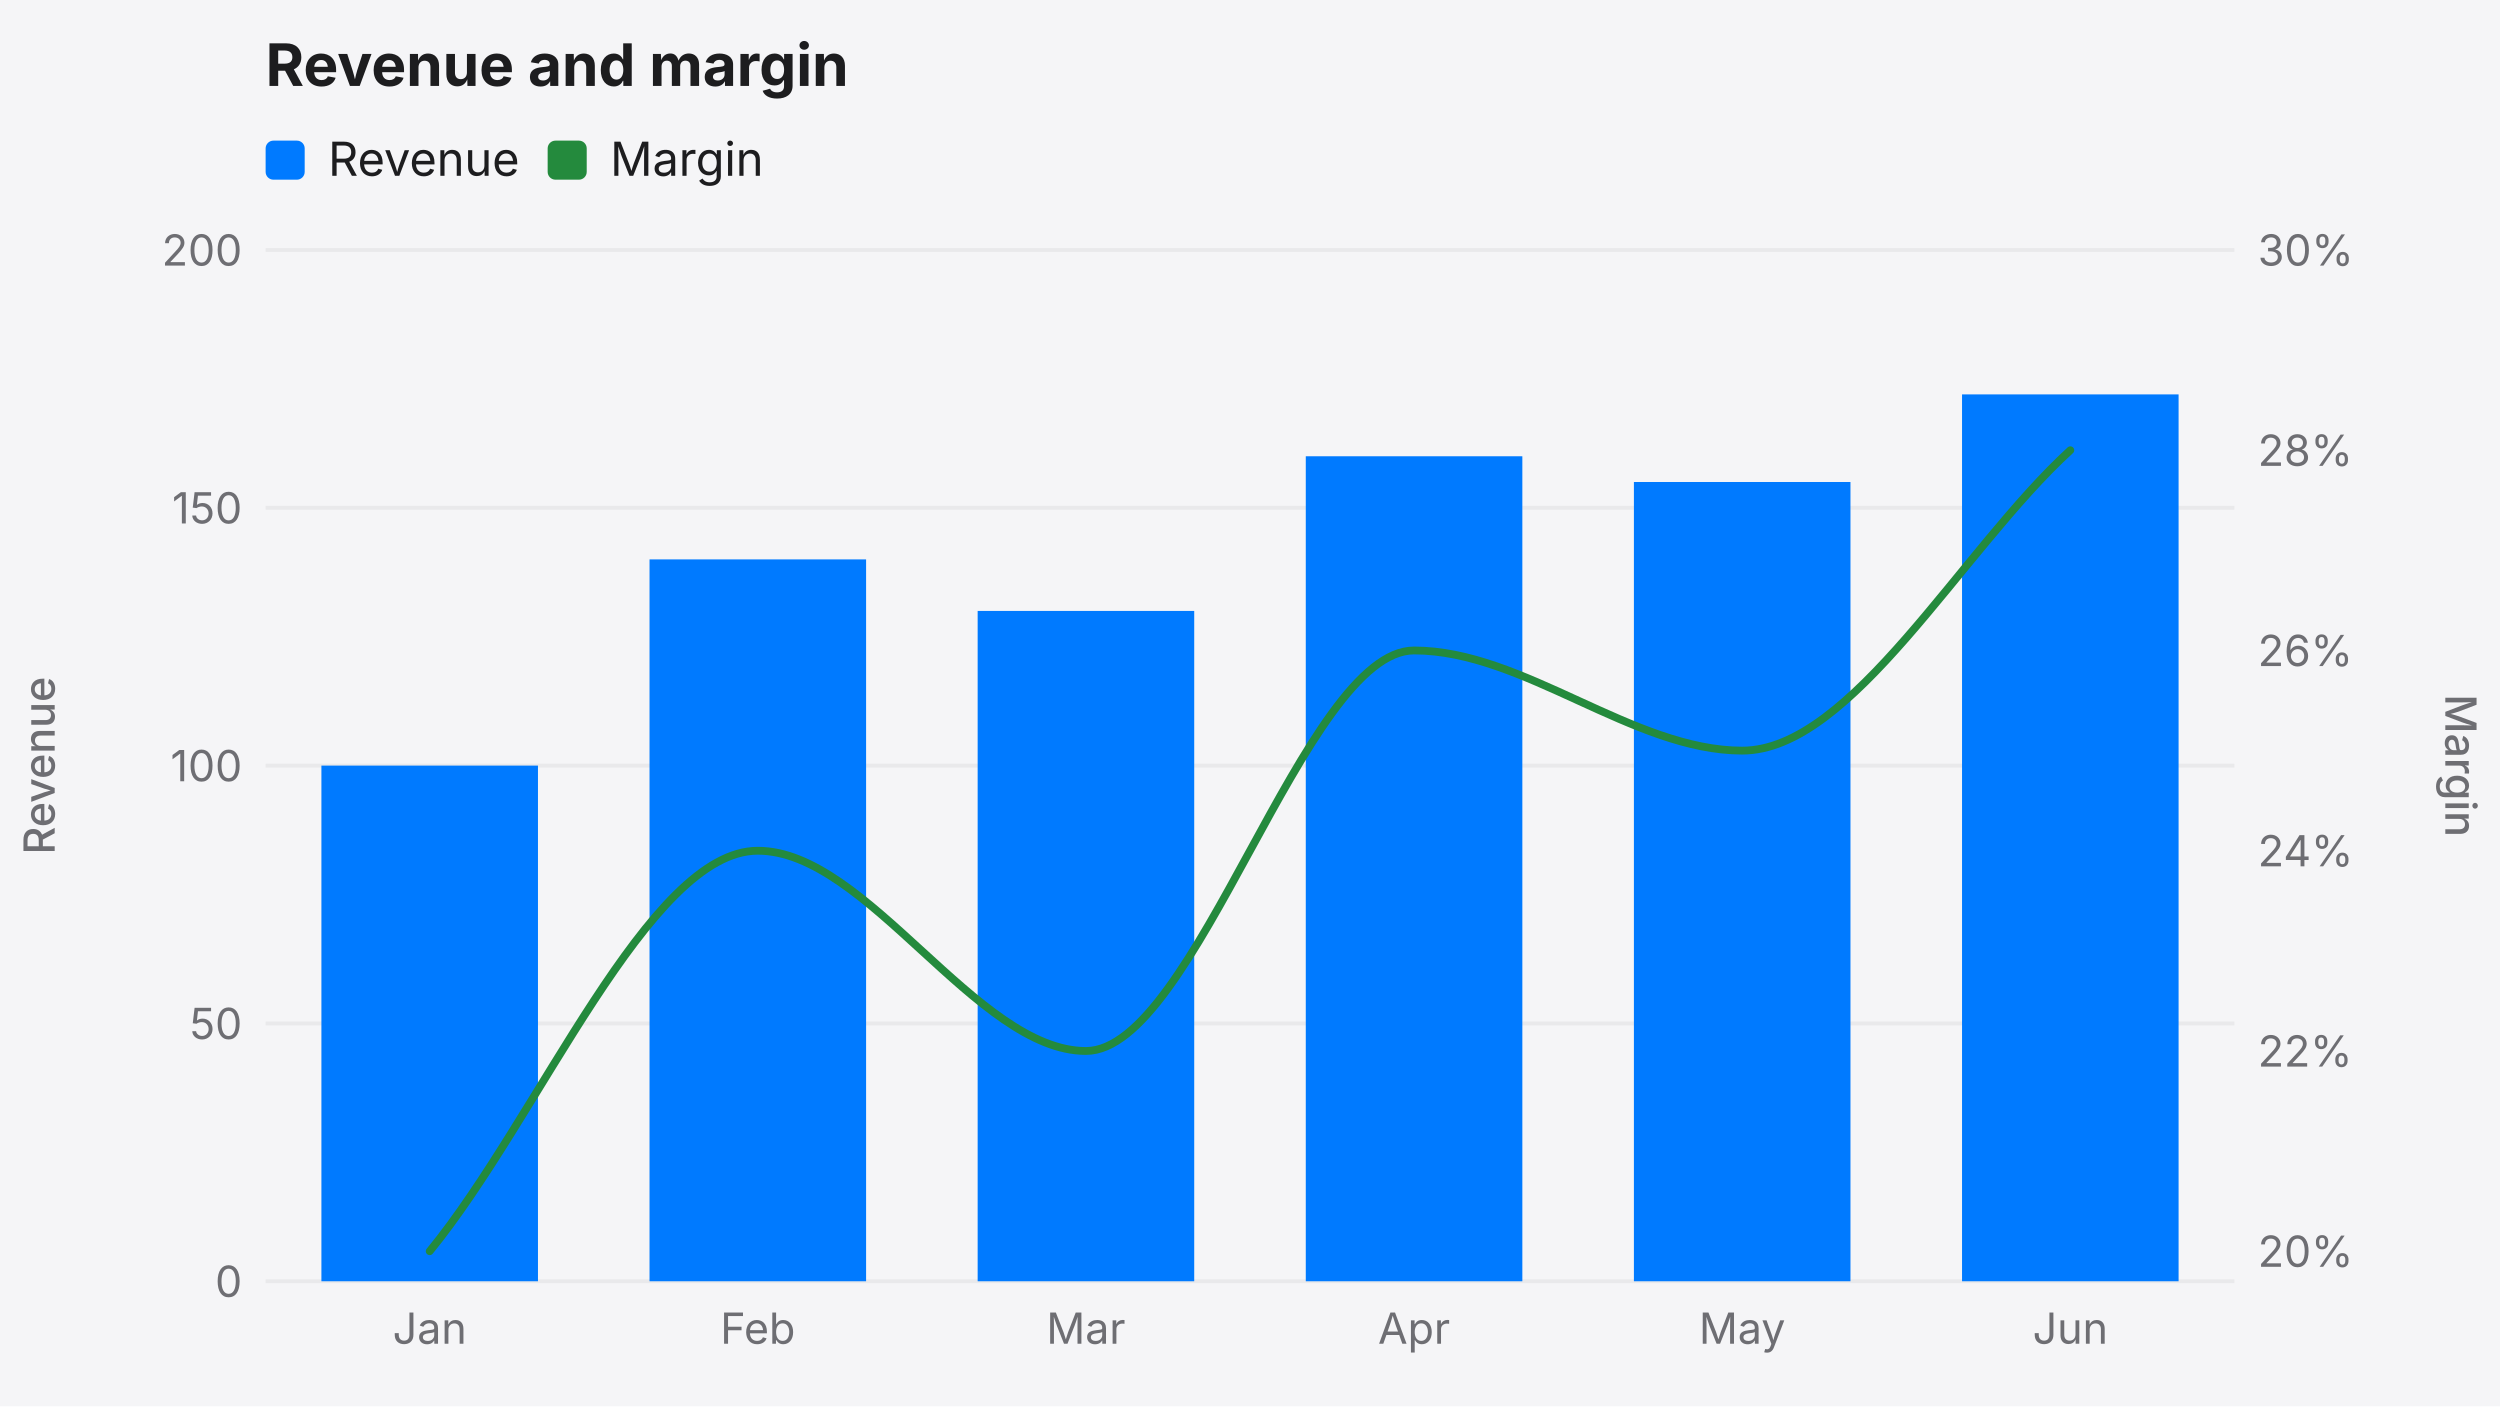
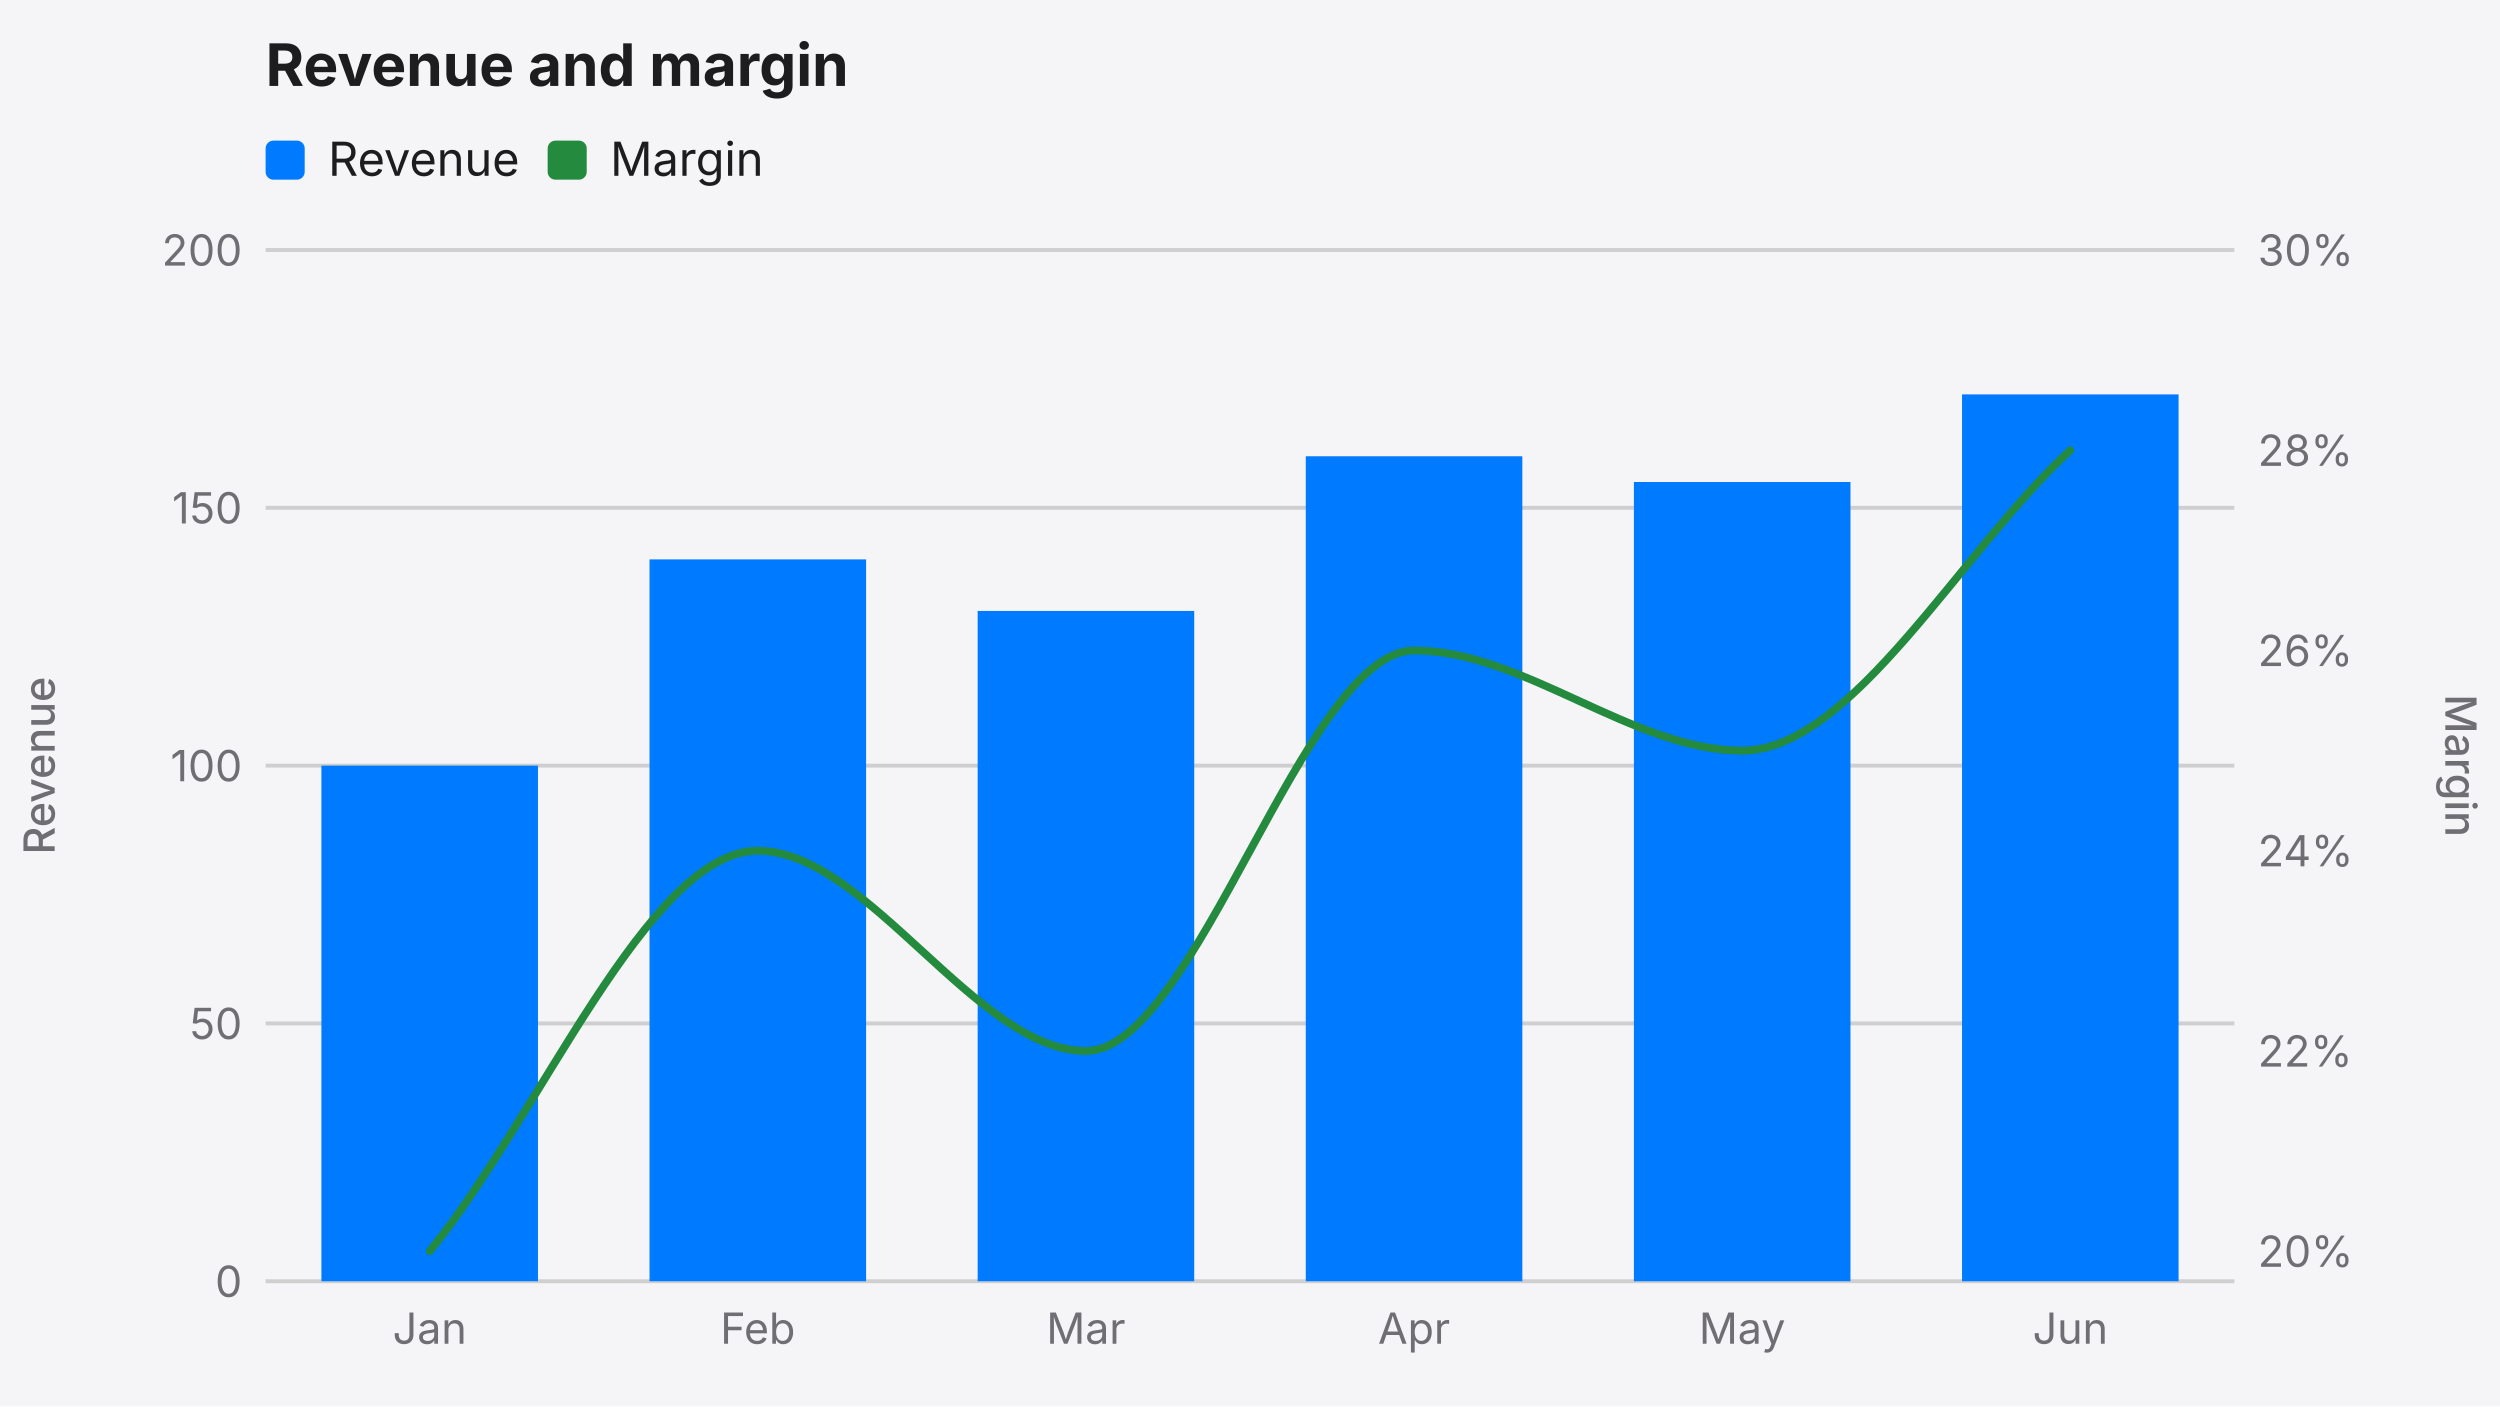
<svg xmlns="http://www.w3.org/2000/svg" width="640" height="360" viewBox="0 0 640 360" role="img" aria-label="Revenue and margin both finish the half higher than they started." class="ck-chart" data-ck-type="combo" data-ck-id="ck1h479uy" style="color-scheme:light;font-family:Inter, sans-serif;font-variant-numeric:tabular-nums;font-feature-settings:'tnum';--ck-font-family:Inter, sans-serif">
  <rect width="100%" height="100%" fill="#f5f5f7" data-ck-card="1" />
  <rect width="100%" height="100%" fill="transparent" />
  <text x="68" y="22" fill="#1d1d1f" font-size="15" font-weight="650">Revenue and margin</text>
  <rect x="68" y="36" width="10" height="10" rx="2" fill="#007aff" />
  <text x="84" y="45" fill="#1d1d1f" font-size="12">Revenue</text>
  <rect x="140.2" y="36" width="10" height="10" rx="2" fill="#248a3d" />
  <text x="156.2" y="45" fill="#1d1d1f" font-size="12">Margin</text>
  <defs>
    <clipPath id="ck1h479uyx0n24k">
      <rect x="68" y="64" width="504" height="264" />
    </clipPath>
    <linearGradient id="ck1h479uy-g0" x1="0" y1="0" x2="0" y2="1">
      <stop offset="0%" stop-color="#007aff" stop-opacity="0.22" />
      <stop offset="62%" stop-color="#007aff" stop-opacity="calc(0.22 * 0.35)" />
      <stop offset="100%" stop-color="#007aff" stop-opacity="0" />
    </linearGradient>
    <linearGradient id="ck1h479uy-g1" x1="0" y1="0" x2="0" y2="1">
      <stop offset="0%" stop-color="#34c759" stop-opacity="0.22" />
      <stop offset="62%" stop-color="#34c759" stop-opacity="calc(0.22 * 0.35)" />
      <stop offset="100%" stop-color="#34c759" stop-opacity="0" />
    </linearGradient>
  </defs>
-   <line x1="68" y1="328" x2="572" y2="328" stroke="rgba(0, 0, 0, 0.05)" />
-   <line x1="68" y1="262" x2="572" y2="262" stroke="rgba(0, 0, 0, 0.05)" />
-   <line x1="68" y1="196" x2="572" y2="196" stroke="rgba(0, 0, 0, 0.05)" />
-   <line x1="68" y1="130" x2="572" y2="130" stroke="rgba(0, 0, 0, 0.05)" />
-   <line x1="68" y1="64" x2="572" y2="64" stroke="rgba(0, 0, 0, 0.05)" />
+   <line x1="68" y1="328" x2="572" y2="328" stroke="rgba(0, 0, 0, 0.16)" />
+   <line x1="68" y1="262" x2="572" y2="262" stroke="rgba(0, 0, 0, 0.16)" />
+   <line x1="68" y1="196" x2="572" y2="196" stroke="rgba(0, 0, 0, 0.16)" />
+   <line x1="68" y1="130" x2="572" y2="130" stroke="rgba(0, 0, 0, 0.16)" />
+   <line x1="68" y1="64" x2="572" y2="64" stroke="rgba(0, 0, 0, 0.16)" />
  <g clip-path="url(#ck1h479uyx0n24k)">
    <rect x="82.28" y="196" width="55.44" height="132" fill="#007aff" style="clip-path:inset(0 round min(8 * 1px, 27.72px, 66px) min(8 * 1px, 27.72px, 66px) 0 0)" />
    <rect x="166.28" y="143.2" width="55.44" height="184.8" fill="#007aff" style="clip-path:inset(0 round min(8 * 1px, 27.72px, 92.4px) min(8 * 1px, 27.72px, 92.4px) 0 0)" />
    <rect x="250.28" y="156.4" width="55.44" height="171.6" fill="#007aff" style="clip-path:inset(0 round min(8 * 1px, 27.72px, 85.8px) min(8 * 1px, 27.72px, 85.8px) 0 0)" />
    <rect x="334.28" y="116.8" width="55.44" height="211.2" fill="#007aff" style="clip-path:inset(0 round min(8 * 1px, 27.72px, 105.6px) min(8 * 1px, 27.72px, 105.6px) 0 0)" />
    <rect x="418.28" y="123.4" width="55.44" height="204.6" fill="#007aff" style="clip-path:inset(0 round min(8 * 1px, 27.72px, 102.3px) min(8 * 1px, 27.72px, 102.3px) 0 0)" />
    <rect x="502.28" y="100.96" width="55.44" height="227.04" fill="#007aff" style="clip-path:inset(0 round min(8 * 1px, 27.72px, 113.52px) min(8 * 1px, 27.72px, 113.52px) 0 0)" />
    <path d="M 110 320.31 C 138 286.14, 166 217.79, 194 217.79 C 222 217.79, 250 269.05, 278 269.05 C 306 269.05, 334 166.52, 362 166.52 C 390 166.52, 418 192.16, 446 192.16 C 474 192.16, 502 140.89, 530 115.26" fill="none" stroke="#248a3d" stroke-linejoin="round" stroke-linecap="round" stroke-width="2" />
    <circle cx="110" cy="320.31" r="3" fill="#248a3d" style="display:none" />
    <circle cx="194" cy="217.79" r="3" fill="#248a3d" style="display:none" />
    <circle cx="278" cy="269.05" r="3" fill="#248a3d" style="display:none" />
    <circle cx="362" cy="166.52" r="3" fill="#248a3d" style="display:none" />
    <circle cx="446" cy="192.16" r="3" fill="#248a3d" style="display:none" />
    <circle cx="530" cy="115.26" r="3" fill="#248a3d" style="display:none" />
  </g>
  <text x="62" y="332" text-anchor="end" fill="#6e6e73" font-size="11">0</text>
  <text x="62" y="266" text-anchor="end" fill="#6e6e73" font-size="11">50</text>
  <text x="62" y="200" text-anchor="end" fill="#6e6e73" font-size="11">100</text>
  <text x="62" y="134" text-anchor="end" fill="#6e6e73" font-size="11">150</text>
  <text x="62" y="68" text-anchor="end" fill="#6e6e73" font-size="11">200</text>
  <text x="578" y="324.31" text-anchor="start" fill="#6e6e73" font-size="11">20%</text>
  <text x="578" y="273.05" text-anchor="start" fill="#6e6e73" font-size="11">22%</text>
  <text x="578" y="221.79" text-anchor="start" fill="#6e6e73" font-size="11">24%</text>
  <text x="578" y="170.52" text-anchor="start" fill="#6e6e73" font-size="11">26%</text>
  <text x="578" y="119.26" text-anchor="start" fill="#6e6e73" font-size="11">28%</text>
  <text x="578" y="68" text-anchor="start" fill="#6e6e73" font-size="11">30%</text>
  <text x="110" y="344" text-anchor="middle" fill="#6e6e73" font-size="11">Jan</text>
  <text x="194" y="344" text-anchor="middle" fill="#6e6e73" font-size="11">Feb</text>
  <text x="278" y="344" text-anchor="middle" fill="#6e6e73" font-size="11">Mar</text>
  <text x="362" y="344" text-anchor="middle" fill="#6e6e73" font-size="11">Apr</text>
  <text x="446" y="344" text-anchor="middle" fill="#6e6e73" font-size="11">May</text>
  <text x="530" y="344" text-anchor="middle" fill="#6e6e73" font-size="11">Jun</text>
  <text x="14" y="196" text-anchor="middle" fill="#6e6e73" font-size="11" font-weight="500" transform="rotate(-90 14 196)">Revenue</text>
  <text x="626" y="196" text-anchor="middle" fill="#6e6e73" font-size="11" font-weight="500" transform="rotate(90 626 196)">Margin</text>
</svg>
